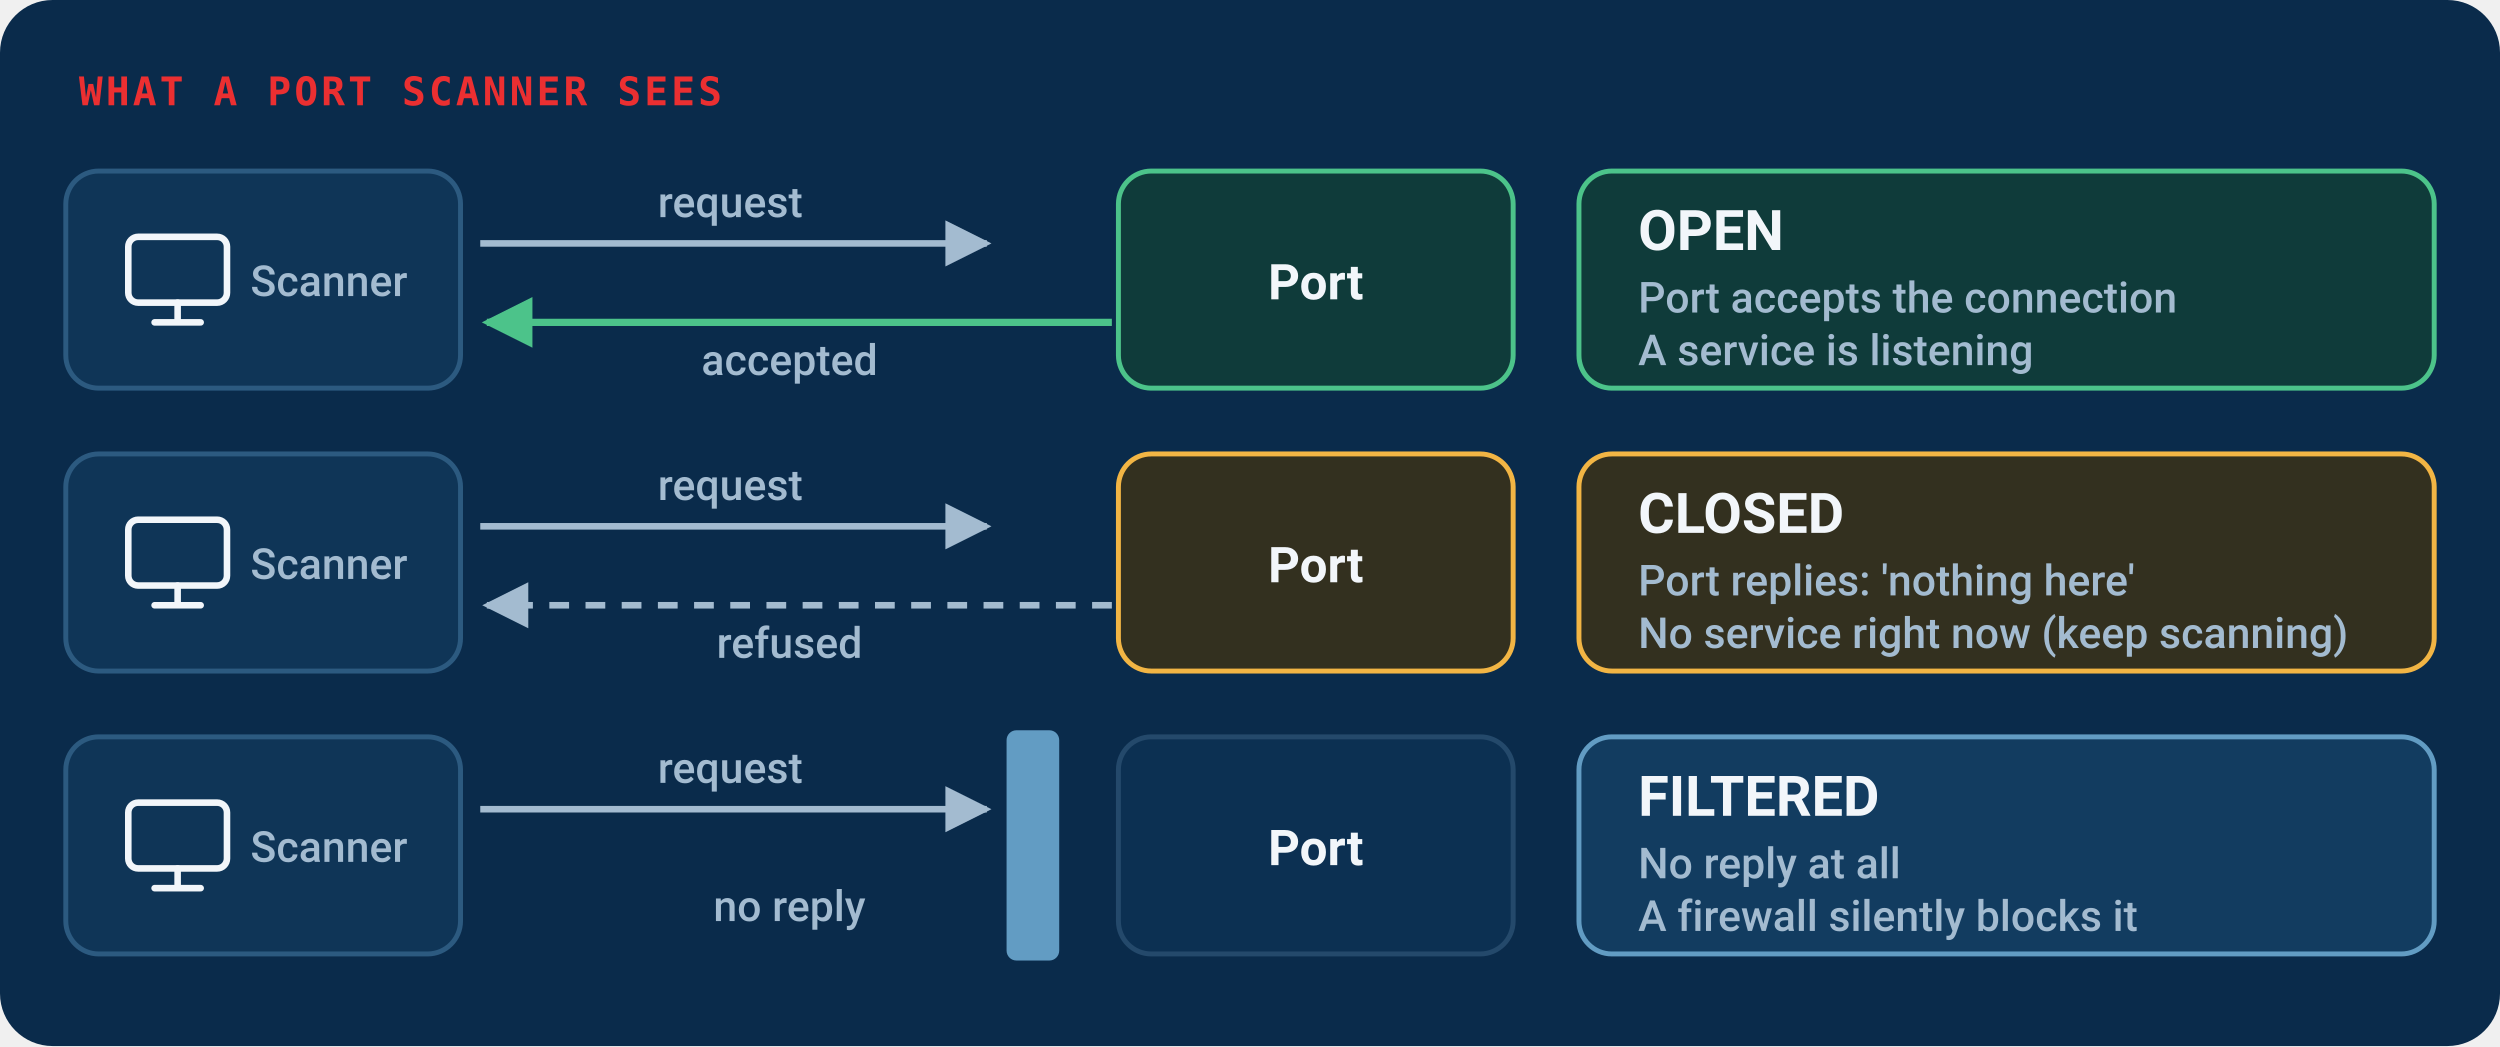
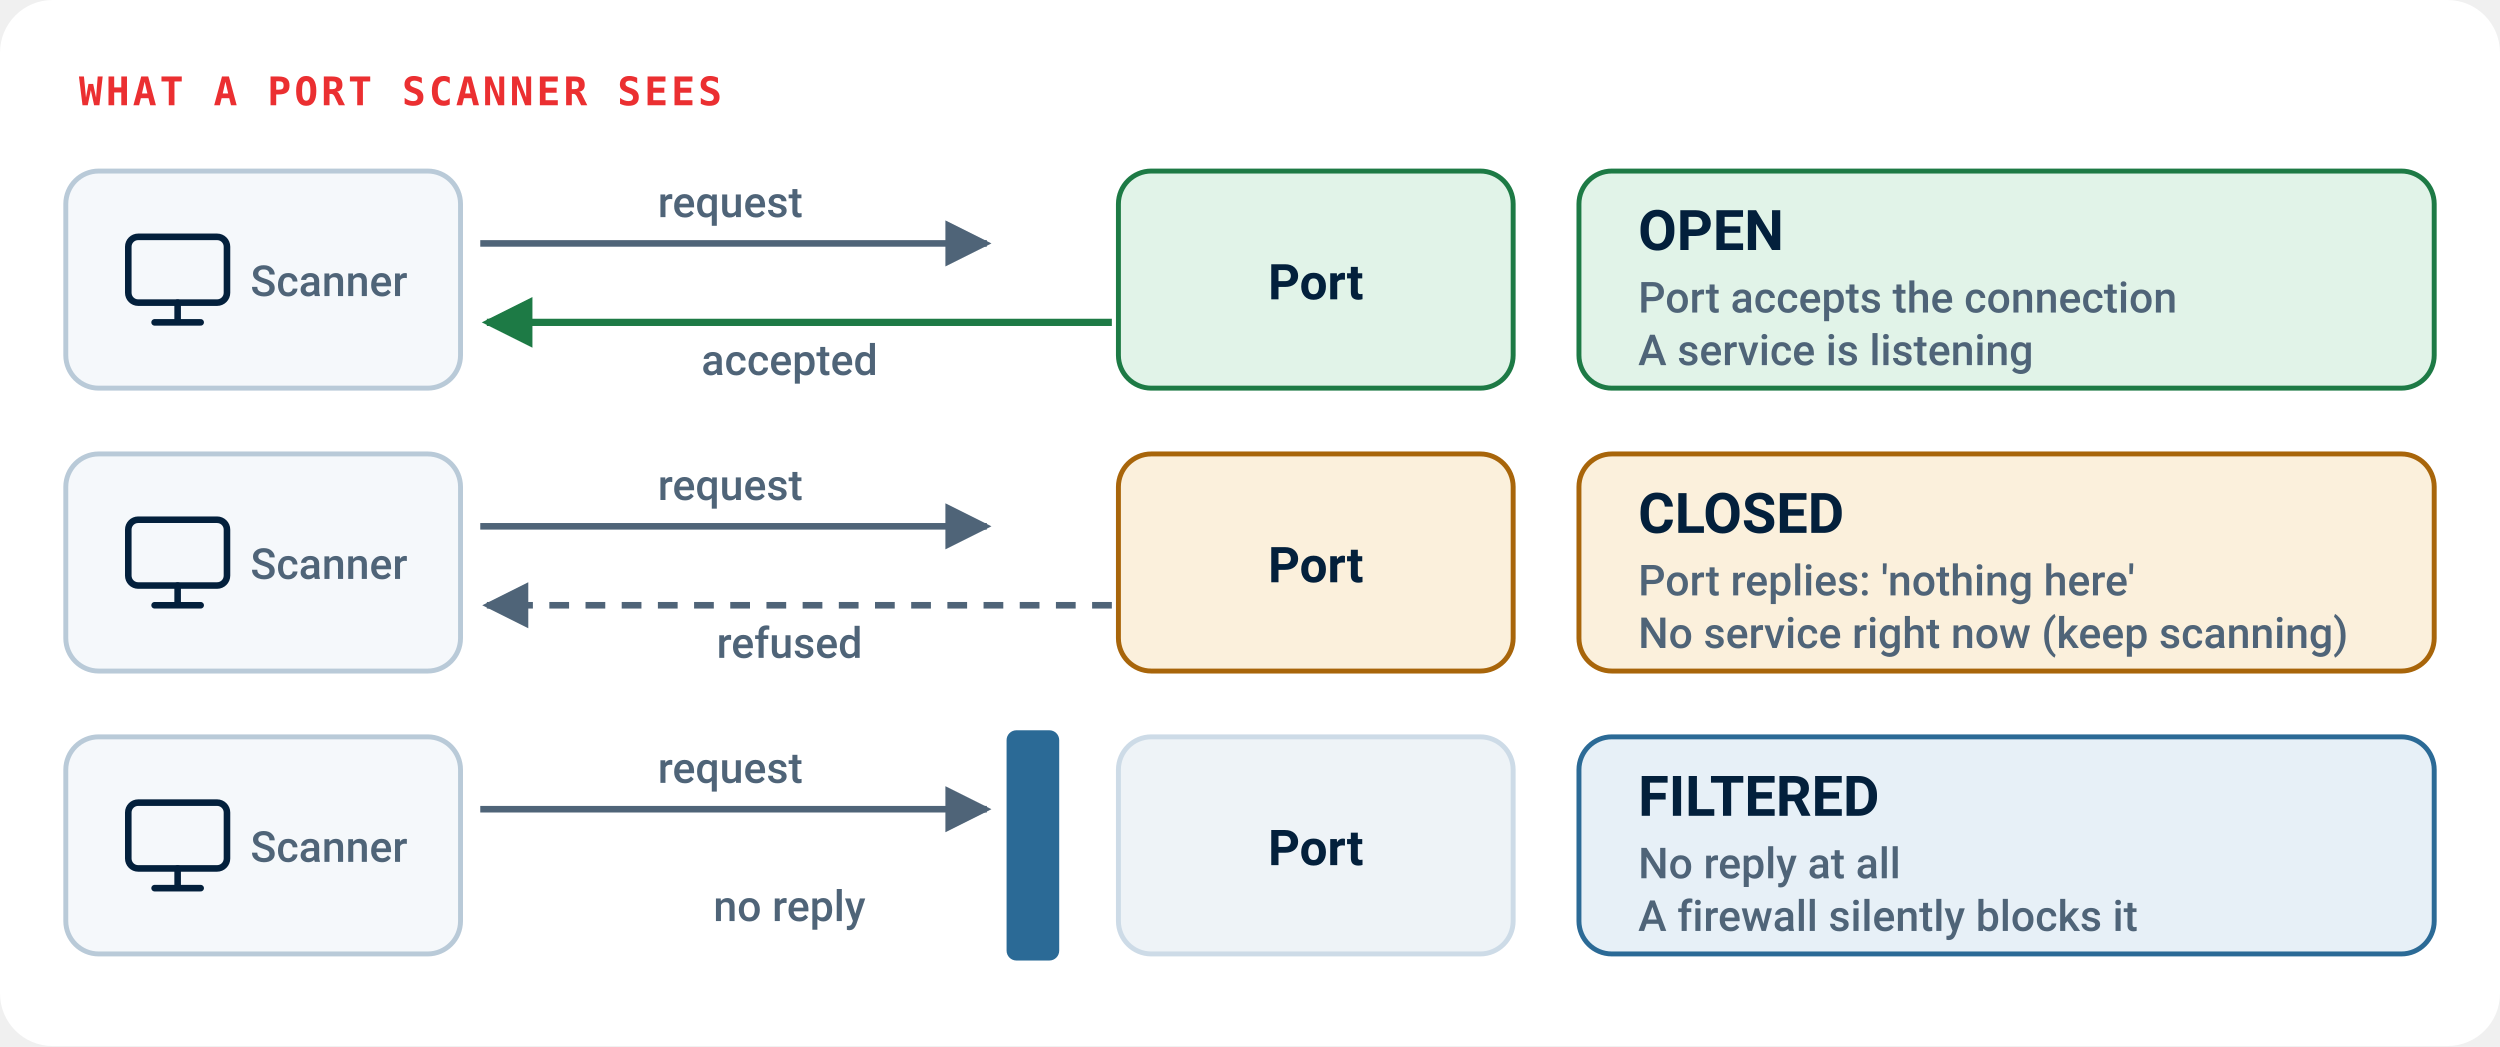
<svg xmlns="http://www.w3.org/2000/svg" viewBox="0 0 760 318" width="760" height="318" role="img" aria-labelledby="t d">
  <style>
- .bg{fill:#0a2b4b}
- .t{font:600 15px system-ui,-apple-system,'Segoe UI',Roboto,sans-serif;fill:#f2f6fa}
- .tb{font:700 17px system-ui,-apple-system,'Segoe UI',Roboto,sans-serif;fill:#f2f6fa}
- .s{font:500 13px system-ui,-apple-system,'Segoe UI',Roboto,sans-serif;fill:#a3bbd0}
- .m{font:600 13px ui-monospace,Menlo,Consolas,monospace;fill:#f2f6fa}
+ .bg{fill:#ffffff}
+ .t{font:600 15px system-ui,-apple-system,'Segoe UI',Roboto,sans-serif;fill:#03203c}
+ .tb{font:700 17px system-ui,-apple-system,'Segoe UI',Roboto,sans-serif;fill:#03203c}
+ .s{font:500 13px system-ui,-apple-system,'Segoe UI',Roboto,sans-serif;fill:#4f6478}
+ .m{font:600 13px ui-monospace,Menlo,Consolas,monospace;fill:#03203c}
.h{font:700 12px ui-monospace,Menlo,Consolas,monospace;fill:#eb2f31;letter-spacing:.08em}
.w{fill:#ffffff}
- .box{fill:#0f3557;stroke:#2c5a80;stroke-width:1.5}
- .acc{fill:#123c60;stroke:#629cc3;stroke-width:1.5}
- .bad{fill:#3d1a2c;stroke:#ff5a5c;stroke-width:1.5}
- .good{fill:#0f3b3a;stroke:#4cc38a;stroke-width:1.5}
- .amb{fill:#33301f;stroke:#f2b544;stroke-width:1.5}
- .dim{fill:#0c3052;stroke:#24496b;stroke-width:1.5}
- .solid-acc{fill:#629cc3}.solid-bad{fill:#eb2f31}.solid-good{fill:#2f9a5f}.solid-amb{fill:#c98f22}.solid-ink{fill:#f2f6fa}
- .ln{stroke:#a3bbd0;stroke-width:2;fill:none}
- .ln-acc{stroke:#629cc3;stroke-width:2.2;fill:none}
- .ln-bad{stroke:#ff5a5c;stroke-width:2.2;fill:none}
- .ln-good{stroke:#4cc38a;stroke-width:2.2;fill:none}
+ .box{fill:#f5f8fb;stroke:#b9cad8;stroke-width:1.5}
+ .acc{fill:#e7f0f7;stroke:#2b6a96;stroke-width:1.5}
+ .bad{fill:#fdecec;stroke:#eb2f31;stroke-width:1.5}
+ .good{fill:#e1f3e8;stroke:#1d7a45;stroke-width:1.5}
+ .amb{fill:#fbf0dc;stroke:#a8650a;stroke-width:1.5}
+ .dim{fill:#eef3f7;stroke:#cddbe7;stroke-width:1.5}
+ .solid-acc{fill:#2b6a96}.solid-bad{fill:#eb2f31}.solid-good{fill:#1d7a45}.solid-amb{fill:#a8650a}.solid-ink{fill:#03203c}
+ .ln{stroke:#4f6478;stroke-width:2;fill:none}
+ .ln-acc{stroke:#2b6a96;stroke-width:2.2;fill:none}
+ .ln-bad{stroke:#eb2f31;stroke-width:2.2;fill:none}
+ .ln-good{stroke:#1d7a45;stroke-width:2.2;fill:none}
.dash{stroke-dasharray:6 5}
- .tx-acc{fill:#629cc3}.tx-bad{fill:#ff5a5c}.tx-good{fill:#4cc38a}.tx-amb{fill:#f2b544}
- .ic{fill:none;stroke:#f2f6fa;stroke-width:2;stroke-linecap:round;stroke-linejoin:round}
- .ic-bad{fill:none;stroke:#ff5a5c;stroke-width:2;stroke-linecap:round;stroke-linejoin:round}
- .ic-acc{fill:none;stroke:#629cc3;stroke-width:2;stroke-linecap:round;stroke-linejoin:round}
- .mk-ln{fill:#a3bbd0}.mk-acc{fill:#629cc3}.mk-bad{fill:#ff5a5c}.mk-good{fill:#4cc38a}
+ .tx-acc{fill:#2b6a96}.tx-bad{fill:#d4282a}.tx-good{fill:#1d7a45}.tx-amb{fill:#a8650a}
+ .ic{fill:none;stroke:#03203c;stroke-width:2;stroke-linecap:round;stroke-linejoin:round}
+ .ic-bad{fill:none;stroke:#eb2f31;stroke-width:2;stroke-linecap:round;stroke-linejoin:round}
+ .ic-acc{fill:none;stroke:#2b6a96;stroke-width:2;stroke-linecap:round;stroke-linejoin:round}
+ .mk-ln{fill:#4f6478}.mk-acc{fill:#2b6a96}.mk-bad{fill:#eb2f31}.mk-good{fill:#1d7a45}
</style>
  <defs>
    <marker id="a-ln" viewBox="0 0 10 10" refX="9" refY="5" markerWidth="7" markerHeight="7" orient="auto-start-reverse">
      <path d="M0 0 10 5 0 10z" class="mk-ln" />
    </marker>
    <marker id="a-acc" viewBox="0 0 10 10" refX="9" refY="5" markerWidth="7" markerHeight="7" orient="auto-start-reverse">
      <path d="M0 0 10 5 0 10z" class="mk-acc" />
    </marker>
    <marker id="a-bad" viewBox="0 0 10 10" refX="9" refY="5" markerWidth="7" markerHeight="7" orient="auto-start-reverse">
      <path d="M0 0 10 5 0 10z" class="mk-bad" />
    </marker>
    <marker id="a-good" viewBox="0 0 10 10" refX="9" refY="5" markerWidth="7" markerHeight="7" orient="auto-start-reverse">
      <path d="M0 0 10 5 0 10z" class="mk-good" />
    </marker>
  </defs>
  <rect class="bg" width="760" height="318" rx="16" />
  <text x="24" y="32" class="h" text-anchor="start">WHAT A PORT SCANNER SEES</text>
  <rect x="20" y="52" width="120" height="66" rx="10" class="box" />
  <rect x="39" y="72" width="30" height="20" rx="3" class="ic" />
  <path d="M47 98 h14 M54 92 v6" class="ic" />
  <text x="100" y="90" class="s" text-anchor="middle">Scanner</text>
  <path d="M146 74 L300 74" class="ln" marker-end="url(#a-ln)" />
  <text x="222" y="66" class="s" text-anchor="middle">request</text>
  <rect x="340" y="52" width="120" height="66" rx="10" class="good" />
  <text x="400" y="91" class="t" text-anchor="middle">Port</text>
  <path d="M338 98 L148 98" class="ln-good" marker-end="url(#a-good)" />
  <text x="240" y="114" class="s" text-anchor="middle">accepted</text>
  <rect x="480" y="52" width="260" height="66" rx="10" class="good" />
  <text x="498" y="76" class="tb" text-anchor="start">OPEN</text>
  <text x="498" y="95" class="s" text-anchor="start">Port accepts the connection</text>
  <text x="498" y="111" class="s" text-anchor="start">A service is listening</text>
  <rect x="20" y="138" width="120" height="66" rx="10" class="box" />
  <rect x="39" y="158" width="30" height="20" rx="3" class="ic" />
  <path d="M47 184 h14 M54 178 v6" class="ic" />
  <text x="100" y="176" class="s" text-anchor="middle">Scanner</text>
  <path d="M146 160 L300 160" class="ln" marker-end="url(#a-ln)" />
  <text x="222" y="152" class="s" text-anchor="middle">request</text>
  <rect x="340" y="138" width="120" height="66" rx="10" class="amb" />
  <text x="400" y="177" class="t" text-anchor="middle">Port</text>
  <path d="M338 184 L148 184" class="ln dash" marker-end="url(#a-ln)" />
  <text x="240" y="200" class="s" text-anchor="middle">refused</text>
  <rect x="480" y="138" width="260" height="66" rx="10" class="amb" />
  <text x="498" y="162" class="tb" text-anchor="start">CLOSED</text>
  <text x="498" y="181" class="s" text-anchor="start">Port replies: 'nothing here'</text>
  <text x="498" y="197" class="s" text-anchor="start">No service right now (keep scanning)</text>
  <rect x="20" y="224" width="120" height="66" rx="10" class="box" />
  <rect x="39" y="244" width="30" height="20" rx="3" class="ic" />
  <path d="M47 270 h14 M54 264 v6" class="ic" />
  <text x="100" y="262" class="s" text-anchor="middle">Scanner</text>
  <path d="M146 246 L300 246" class="ln" marker-end="url(#a-ln)" />
  <text x="222" y="238" class="s" text-anchor="middle">request</text>
  <rect x="306" y="222" width="16" height="70" rx="3" class="solid-acc" />
  <text x="240" y="280" class="s" text-anchor="middle">no reply</text>
  <rect x="340" y="224" width="120" height="66" rx="10" class="dim" />
  <text x="400" y="263" class="t" text-anchor="middle">Port</text>
  <rect x="480" y="224" width="260" height="66" rx="10" class="acc" />
  <text x="498" y="248" class="tb" text-anchor="start">FILTERED</text>
  <text x="498" y="267" class="s" text-anchor="start">No reply at all</text>
  <text x="498" y="283" class="s" text-anchor="start">A firewall silently blocks it</text>
</svg>
